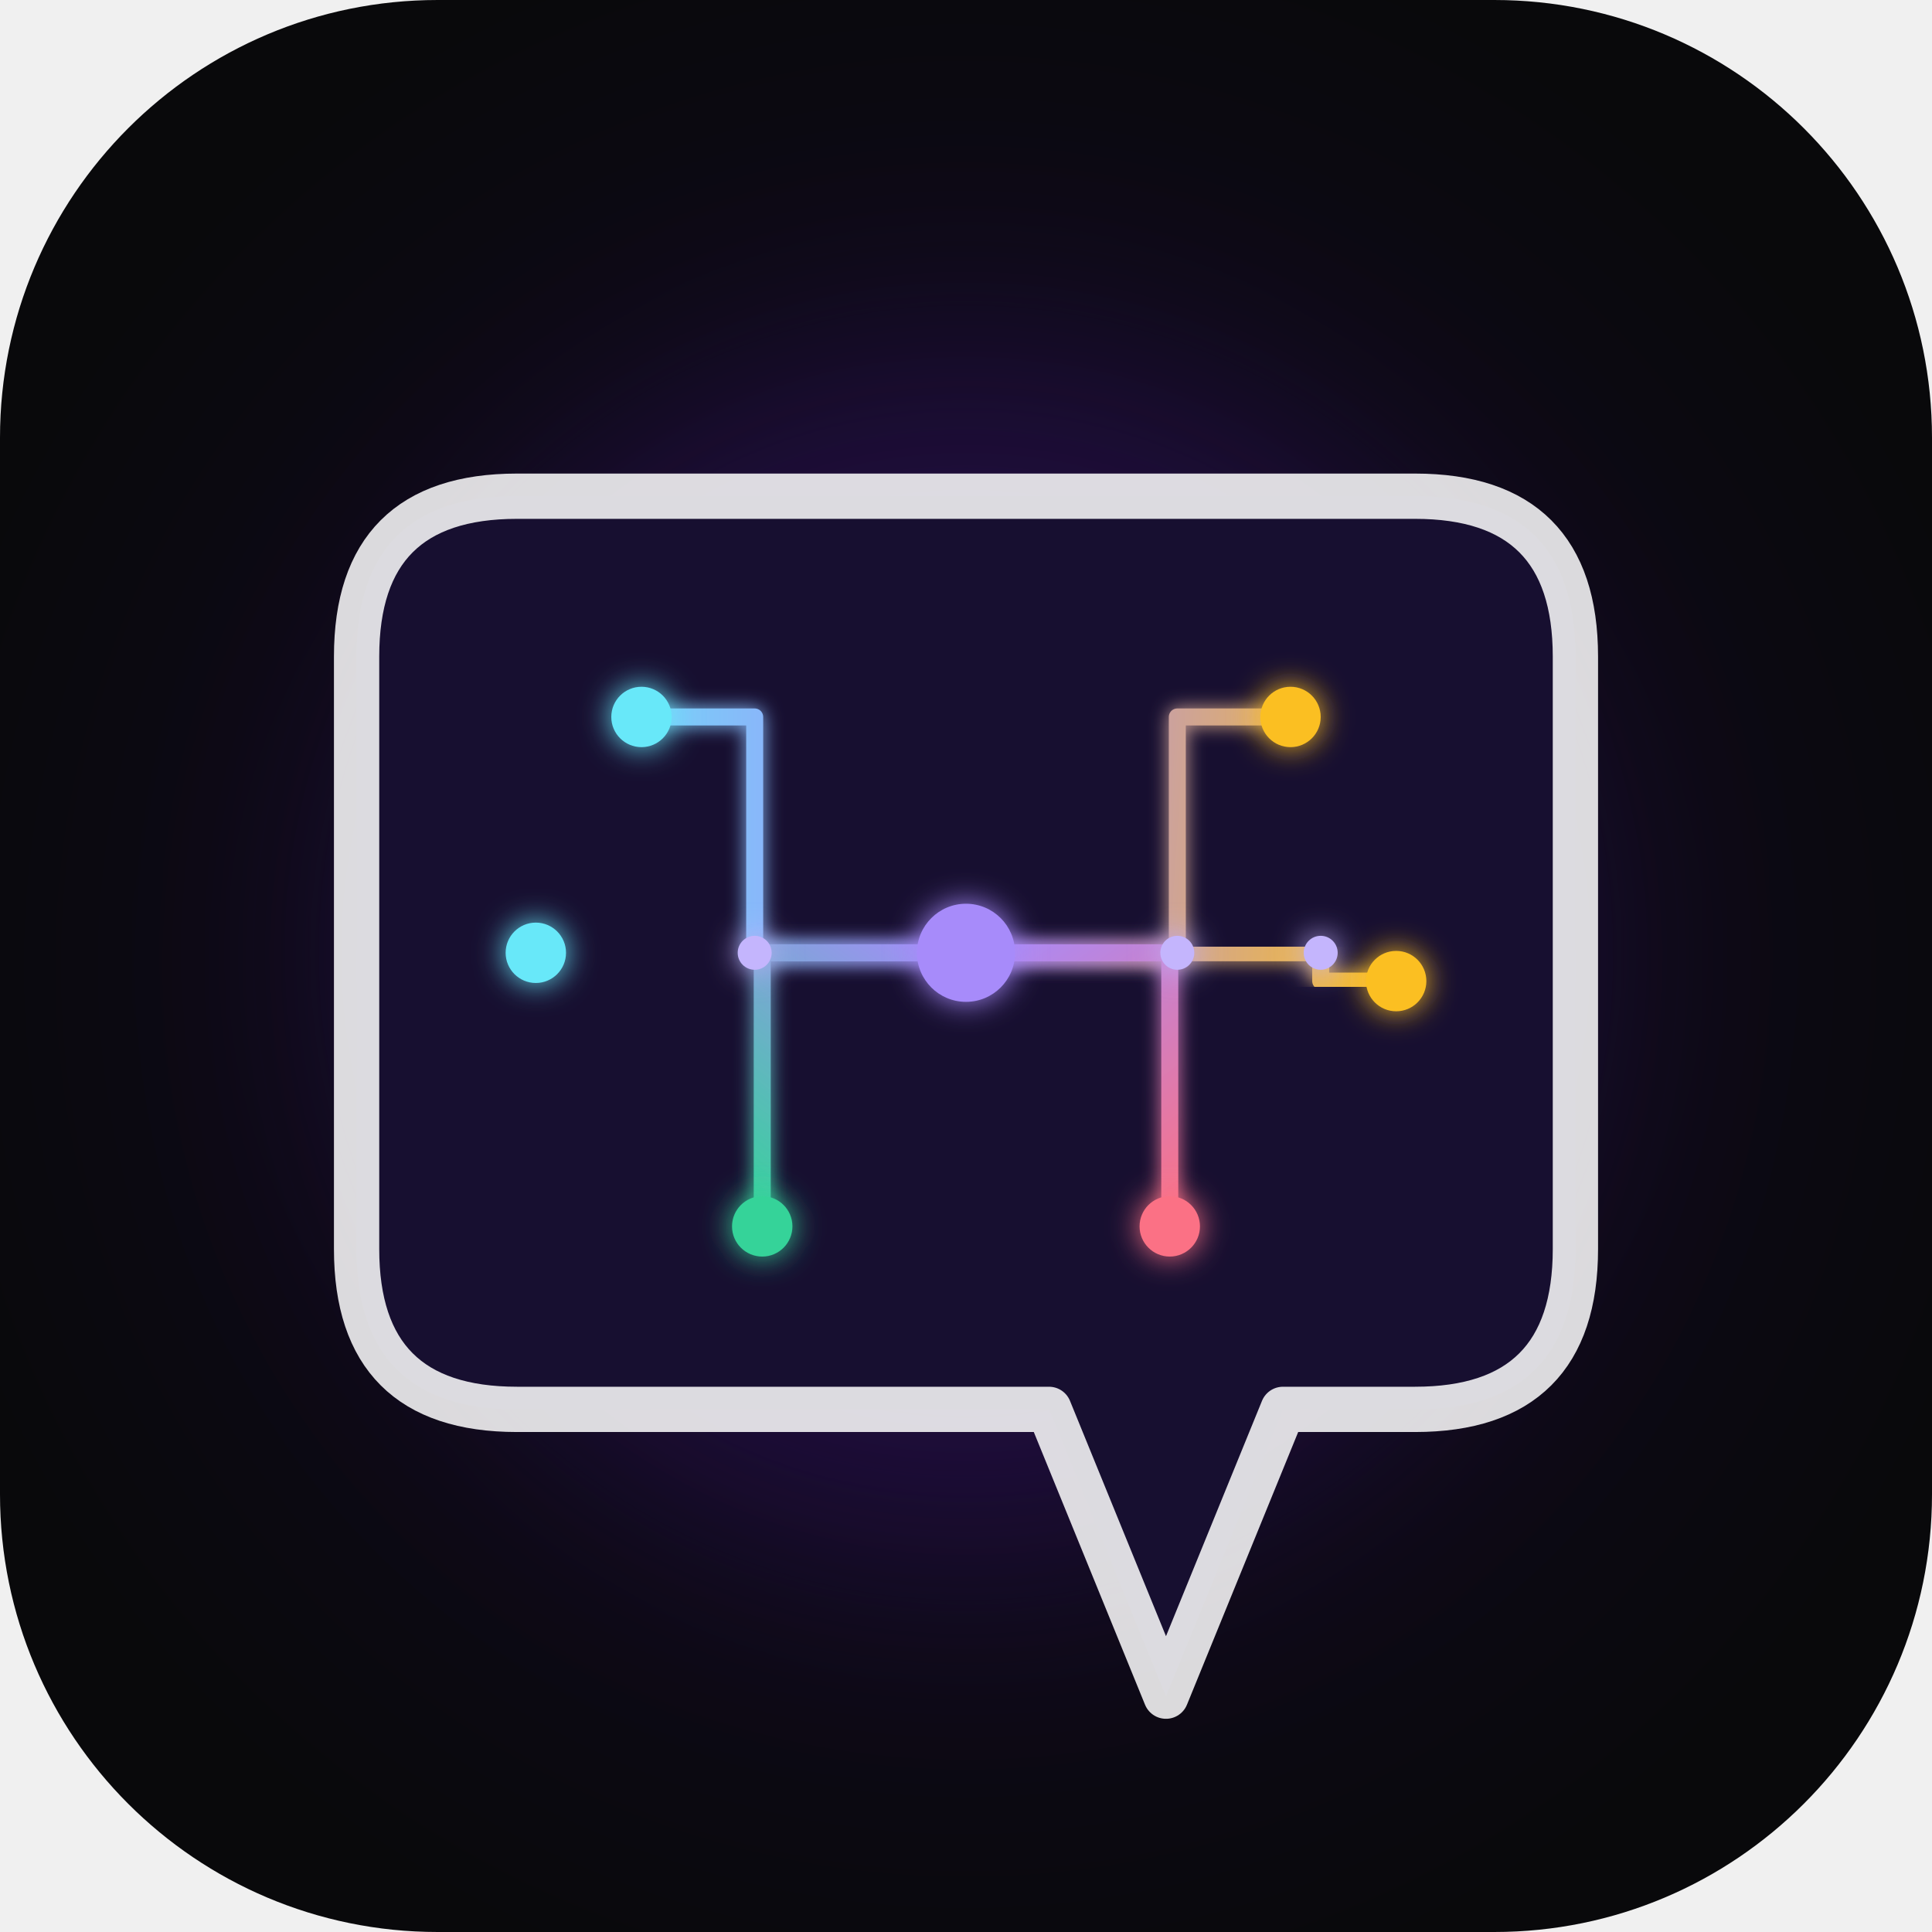
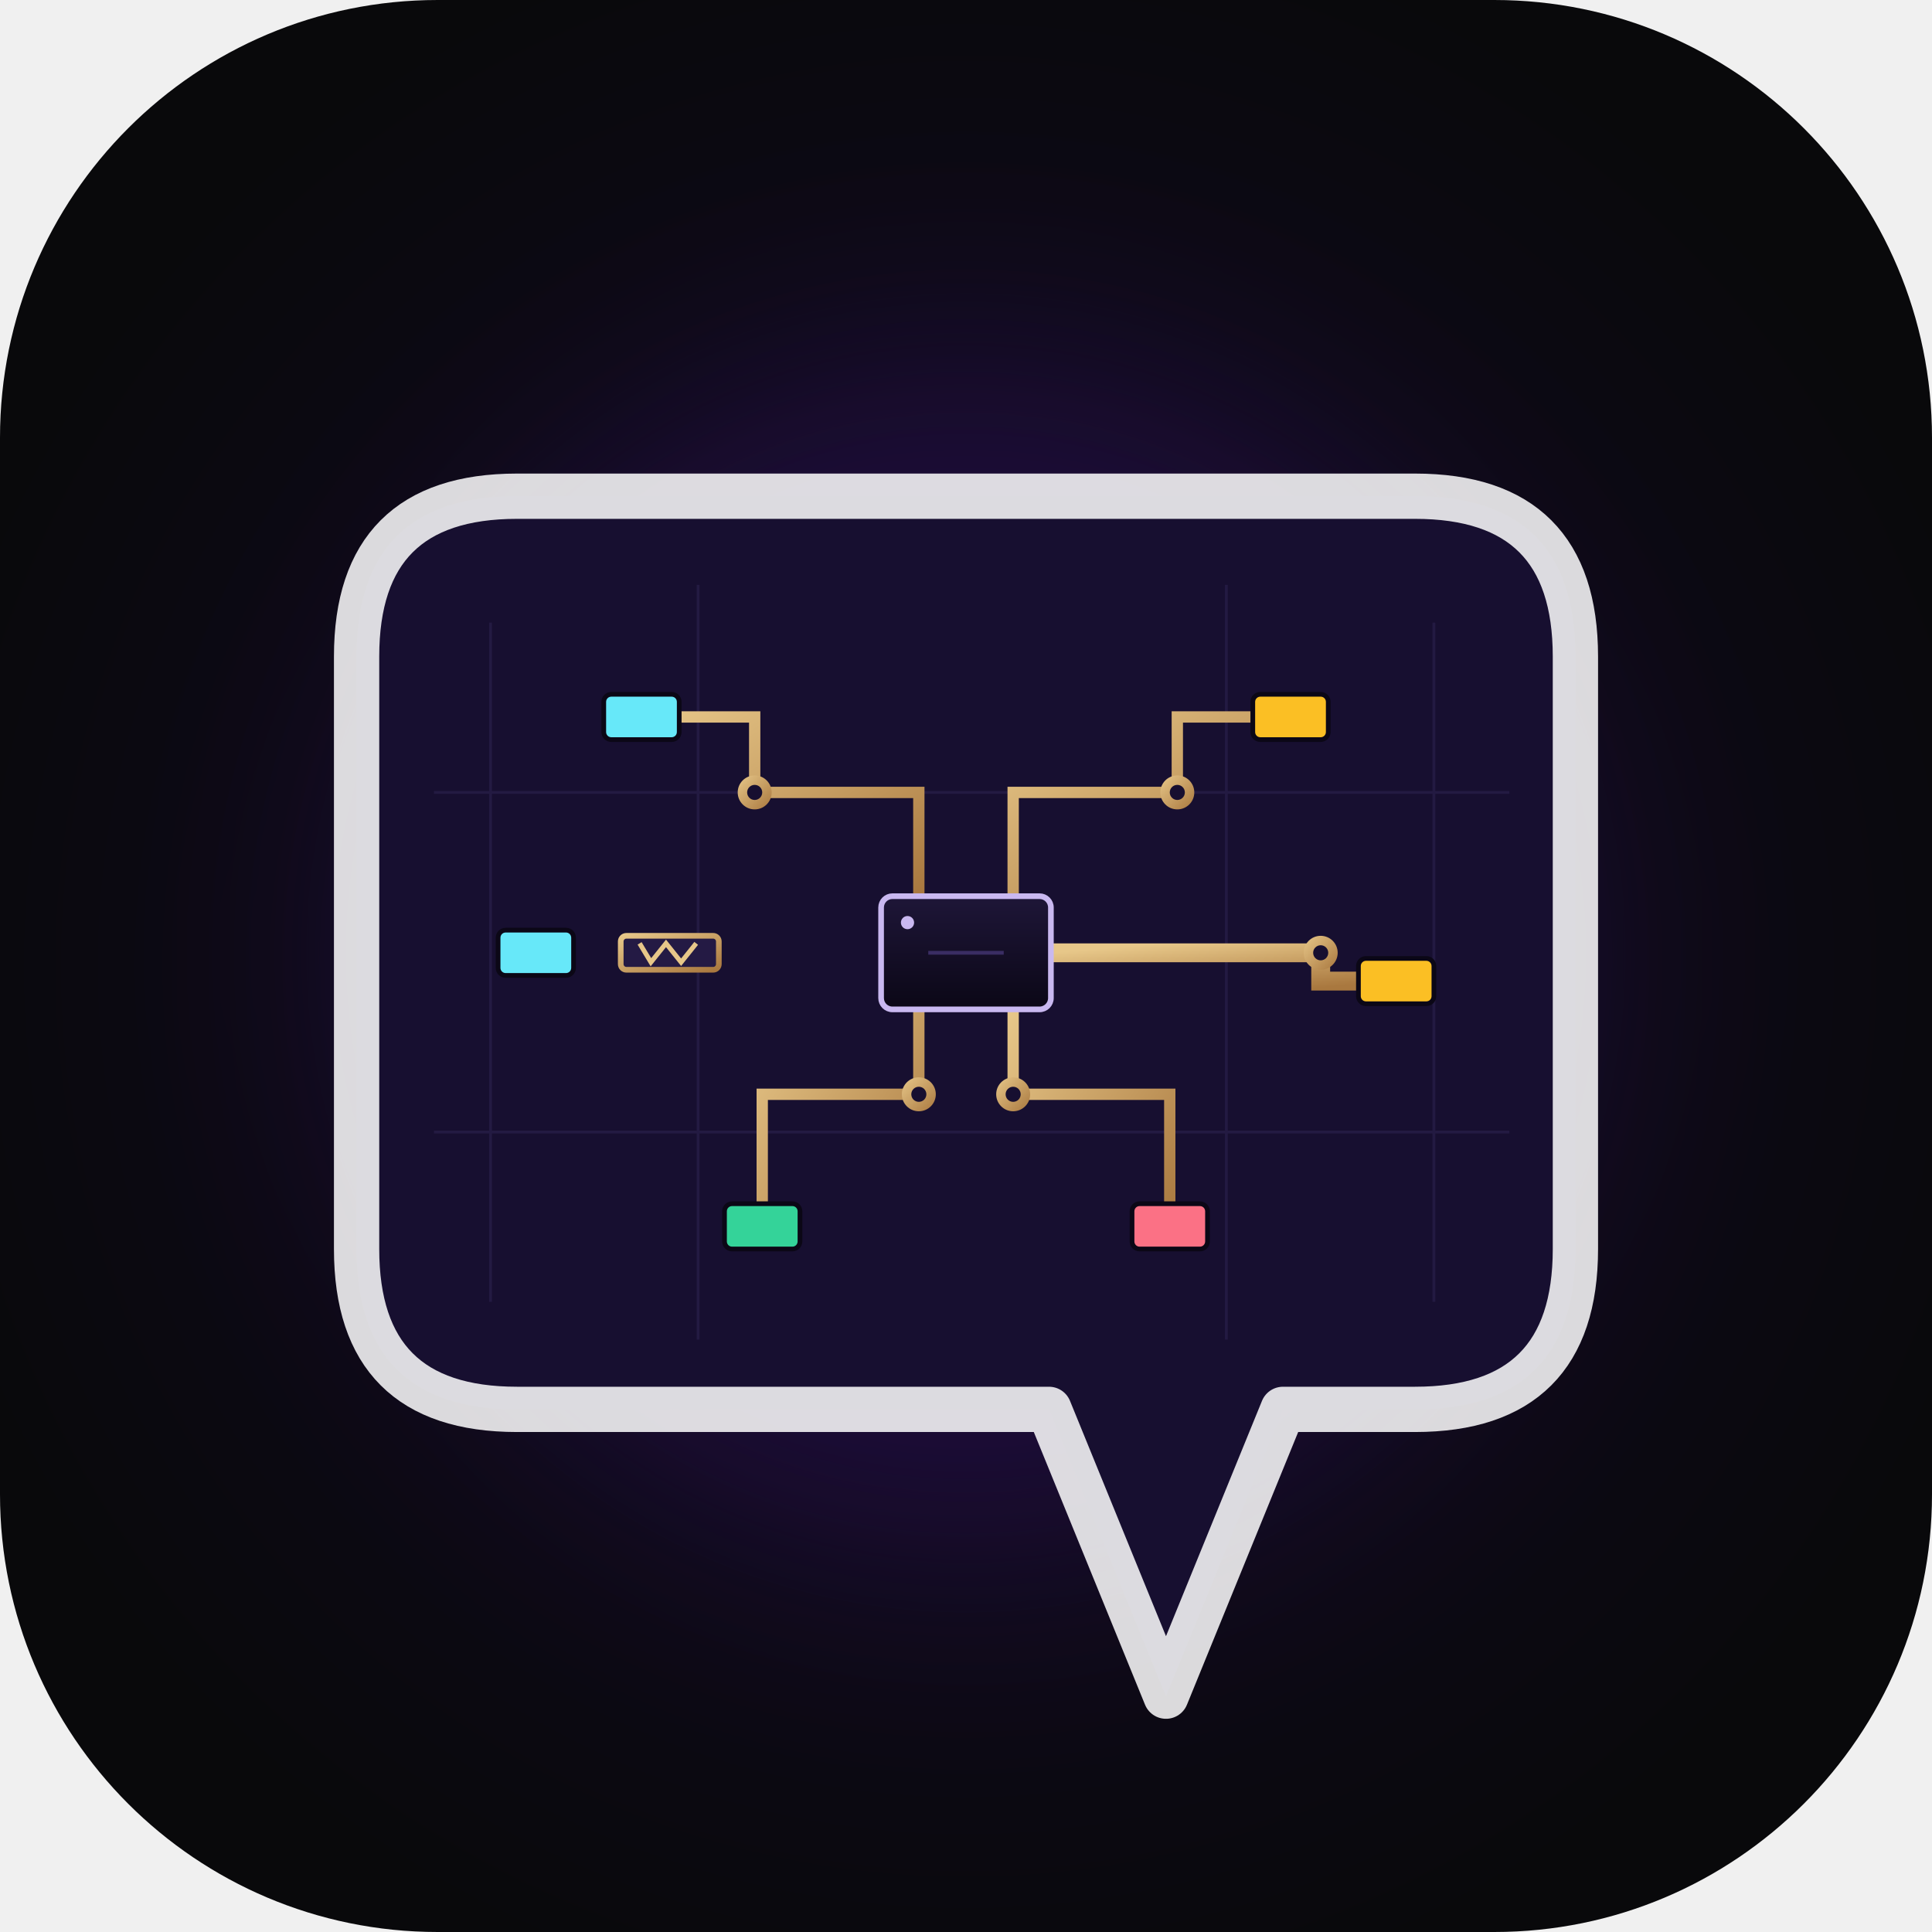
<svg xmlns="http://www.w3.org/2000/svg" width="1024" height="1024" viewBox="0 0 1024 1024">
  <defs>
    <radialGradient id="bg" cx="50%" cy="50%" r="55%">
      <stop offset="0%" stop-color="#130828" />
      <stop offset="100%" stop-color="#09090b" />
    </radialGradient>
    <clipPath id="iconClip">
      <rect width="1024" height="1024" rx="232" />
    </clipPath>
-     <linearGradient id="traceGradA" x1="512" y1="505" x2="284" y2="505" gradientUnits="userSpaceOnUse">
-       <stop offset="0%" stop-color="#a78bfa" />
-       <stop offset="100%" stop-color="#67e8f9" />
+     <linearGradient id="copper" x1="0%" y1="0%" x2="100%" y2="100%">
+       <stop offset="0%" stop-color="#e7c789" />
+       <stop offset="100%" stop-color="#a9783f" />
    </linearGradient>
-     <linearGradient id="traceGradB" x1="512" y1="505" x2="740" y2="520" gradientUnits="userSpaceOnUse">
-       <stop offset="0%" stop-color="#a78bfa" />
-       <stop offset="100%" stop-color="#fbbf24" />
-     </linearGradient>
-     <linearGradient id="traceGradC" x1="512" y1="505" x2="620" y2="650" gradientUnits="userSpaceOnUse">
-       <stop offset="0%" stop-color="#a78bfa" />
-       <stop offset="100%" stop-color="#fb7185" />
-     </linearGradient>
-     <linearGradient id="traceGradD" x1="512" y1="505" x2="404" y2="650" gradientUnits="userSpaceOnUse">
-       <stop offset="0%" stop-color="#a78bfa" />
-       <stop offset="100%" stop-color="#34d399" />
+     <linearGradient id="chipBody" x1="0%" y1="0%" x2="0%" y2="100%">
+       <stop offset="0%" stop-color="#1e1638" />
+       <stop offset="100%" stop-color="#0b0716" />
    </linearGradient>
    <filter id="ambGlow" x="-50%" y="-50%" width="200%" height="200%">
      <feGaussianBlur stdDeviation="60" />
    </filter>
-     <filter id="nodeGlow" x="-200%" y="-200%" width="500%" height="500%">
-       <feGaussianBlur in="SourceGraphic" stdDeviation="8" result="b" />
-       <feMerge>
-         <feMergeNode in="b" />
-         <feMergeNode in="SourceGraphic" />
-       </feMerge>
-     </filter>
-     <filter id="traceGlow" x="-20%" y="-20%" width="140%" height="140%">
-       <feGaussianBlur in="SourceGraphic" stdDeviation="5" result="b" />
+     <filter id="softGlow" x="-200%" y="-200%" width="500%" height="500%">
+       <feGaussianBlur in="SourceGraphic" stdDeviation="3" result="b" />
      <feMerge>
        <feMergeNode in="b" />
        <feMergeNode in="SourceGraphic" />
      </feMerge>
    </filter>
  </defs>
  <rect width="1024" height="1024" rx="232" fill="url(#bg)" />
  <g clip-path="url(#iconClip)">
-     <circle cx="512" cy="505" r="320" fill="#6d28d9" opacity="0.18" filter="url(#ambGlow)" />
+     <circle cx="512" cy="505" r="320" fill="#6d28d9" opacity="0.16" filter="url(#ambGlow)" />
    <path d="M 189 348 Q 189 263 274 263 L 750 263 Q 835 263 835 348              L 835 662 Q 835 747 750 747 L 680 747 L 618 899 L 556 747              L 274 747 Q 189 747 189 662 Z" fill="#170f30" />
    <path d="M 189 348 Q 189 263 274 263 L 750 263 Q 835 263 835 348              L 835 662 Q 835 747 750 747 L 680 747 L 618 899 L 556 747              L 274 747 Q 189 747 189 662 Z" fill="none" stroke="white" stroke-width="24" stroke-opacity="0.85" stroke-linejoin="round" />
-     <path d="M 512 505 L 400 505 L 400 380 L 340 380" fill="none" stroke="url(#traceGradA)" stroke-width="9" stroke-linecap="round" stroke-linejoin="round" filter="url(#traceGlow)" />
-     <path d="M 512 505 L 284 505" fill="none" stroke="url(#traceGradA)" stroke-width="9" stroke-linecap="round" stroke-linejoin="round" filter="url(#traceGlow)" />
-     <path d="M 512 505 L 624 505 L 624 380 L 684 380" fill="none" stroke="url(#traceGradB)" stroke-width="9" stroke-linecap="round" stroke-linejoin="round" filter="url(#traceGlow)" />
-     <path d="M 512 505 L 700 505 L 700 520 L 740 520" fill="none" stroke="url(#traceGradB)" stroke-width="9" stroke-linecap="round" stroke-linejoin="round" filter="url(#traceGlow)" />
-     <path d="M 512 505 L 620 505 L 620 650" fill="none" stroke="url(#traceGradC)" stroke-width="9" stroke-linecap="round" stroke-linejoin="round" filter="url(#traceGlow)" />
-     <path d="M 512 505 L 404 505 L 404 650" fill="none" stroke="url(#traceGradD)" stroke-width="9" stroke-linecap="round" stroke-linejoin="round" filter="url(#traceGlow)" />
-     <circle cx="400" cy="505" r="9" fill="#c4b5fd" filter="url(#nodeGlow)" />
-     <circle cx="624" cy="505" r="9" fill="#c4b5fd" filter="url(#nodeGlow)" />
-     <circle cx="700" cy="505" r="9" fill="#c4b5fd" filter="url(#nodeGlow)" />
-     <circle cx="340" cy="380" r="16" fill="#67e8f9" filter="url(#nodeGlow)" />
-     <circle cx="284" cy="505" r="16" fill="#67e8f9" filter="url(#nodeGlow)" />
-     <circle cx="684" cy="380" r="16" fill="#fbbf24" filter="url(#nodeGlow)" />
-     <circle cx="740" cy="520" r="16" fill="#fbbf24" filter="url(#nodeGlow)" />
-     <circle cx="620" cy="650" r="16" fill="#fb7185" filter="url(#nodeGlow)" />
-     <circle cx="404" cy="650" r="16" fill="#34d399" filter="url(#nodeGlow)" />
-     <circle cx="512" cy="505" r="26" fill="#a78bfa" filter="url(#nodeGlow)" />
+     <g stroke="#3a2d63" stroke-width="1.5" opacity="0.35">
+       <line x1="260" y1="330" x2="260" y2="690" />
+       <line x1="370" y1="310" x2="370" y2="710" />
+       <line x1="650" y1="310" x2="650" y2="710" />
+       <line x1="760" y1="330" x2="760" y2="690" />
+       <line x1="230" y1="420" x2="800" y2="420" />
+       <line x1="230" y1="600" x2="800" y2="600" />
+     </g>
+     <path d="M 487 475 L 487 420 L 400 420 L 400 380 L 340 380" fill="none" stroke="url(#copper)" stroke-width="6" stroke-linecap="square" stroke-linejoin="miter" />
+     <path d="M 467 505 L 284 505" fill="none" stroke="url(#copper)" stroke-width="10" stroke-linecap="square" stroke-linejoin="miter" />
+     <path d="M 537 475 L 537 420 L 624 420 L 624 380 L 684 380" fill="none" stroke="url(#copper)" stroke-width="6" stroke-linecap="square" stroke-linejoin="miter" />
+     <path d="M 557 505 L 700 505 L 700 520 L 740 520" fill="none" stroke="url(#copper)" stroke-width="10" stroke-linecap="square" stroke-linejoin="miter" />
+     <path d="M 537 535 L 537 580 L 620 580 L 620 650" fill="none" stroke="url(#copper)" stroke-width="6" stroke-linecap="square" stroke-linejoin="miter" />
+     <path d="M 487 535 L 487 580 L 404 580 L 404 650" fill="none" stroke="url(#copper)" stroke-width="6" stroke-linecap="square" stroke-linejoin="miter" />
+     <g transform="translate(355,505)">
+       <rect x="-26" y="-9" width="52" height="18" rx="3" fill="#241a44" stroke="url(#copper)" stroke-width="3" />
+       <path d="M -16 -5 L -10 5 L -2 -5 L 6 5 L 14 -5" fill="none" stroke="#e7c789" stroke-width="2.5" />
+     </g>
+     <circle cx="400" cy="420" r="9" fill="url(#copper)" />
+     <circle cx="400" cy="420" r="4" fill="#170f30" />
+     <circle cx="624" cy="420" r="9" fill="url(#copper)" />
+     <circle cx="624" cy="420" r="4" fill="#170f30" />
+     <circle cx="700" cy="505" r="9" fill="url(#copper)" />
+     <circle cx="700" cy="505" r="4" fill="#170f30" />
+     <circle cx="537" cy="580" r="9" fill="url(#copper)" />
+     <circle cx="537" cy="580" r="4" fill="#170f30" />
+     <circle cx="487" cy="580" r="9" fill="url(#copper)" />
+     <circle cx="487" cy="580" r="4" fill="#170f30" />
+     <g stroke="#0b0716" stroke-width="2.5">
+       <rect x="320" y="368" width="40" height="24" rx="4" fill="#67e8f9" />
+       <rect x="264" y="493" width="40" height="24" rx="4" fill="#67e8f9" />
+       <rect x="664" y="368" width="40" height="24" rx="4" fill="#fbbf24" />
+       <rect x="720" y="508" width="40" height="24" rx="4" fill="#fbbf24" />
+       <rect x="600" y="638" width="40" height="24" rx="4" fill="#fb7185" />
+       <rect x="384" y="638" width="40" height="24" rx="4" fill="#34d399" />
+     </g>
+     <rect x="467" y="475" width="90" height="60" rx="6" fill="url(#chipBody)" stroke="#c9b8f0" stroke-width="3" />
+     <circle cx="481" cy="489" r="3.5" fill="#c9b8f0" />
+     <line x1="492" y1="505" x2="532" y2="505" stroke="#3a2d63" stroke-width="2" />
  </g>
</svg>
